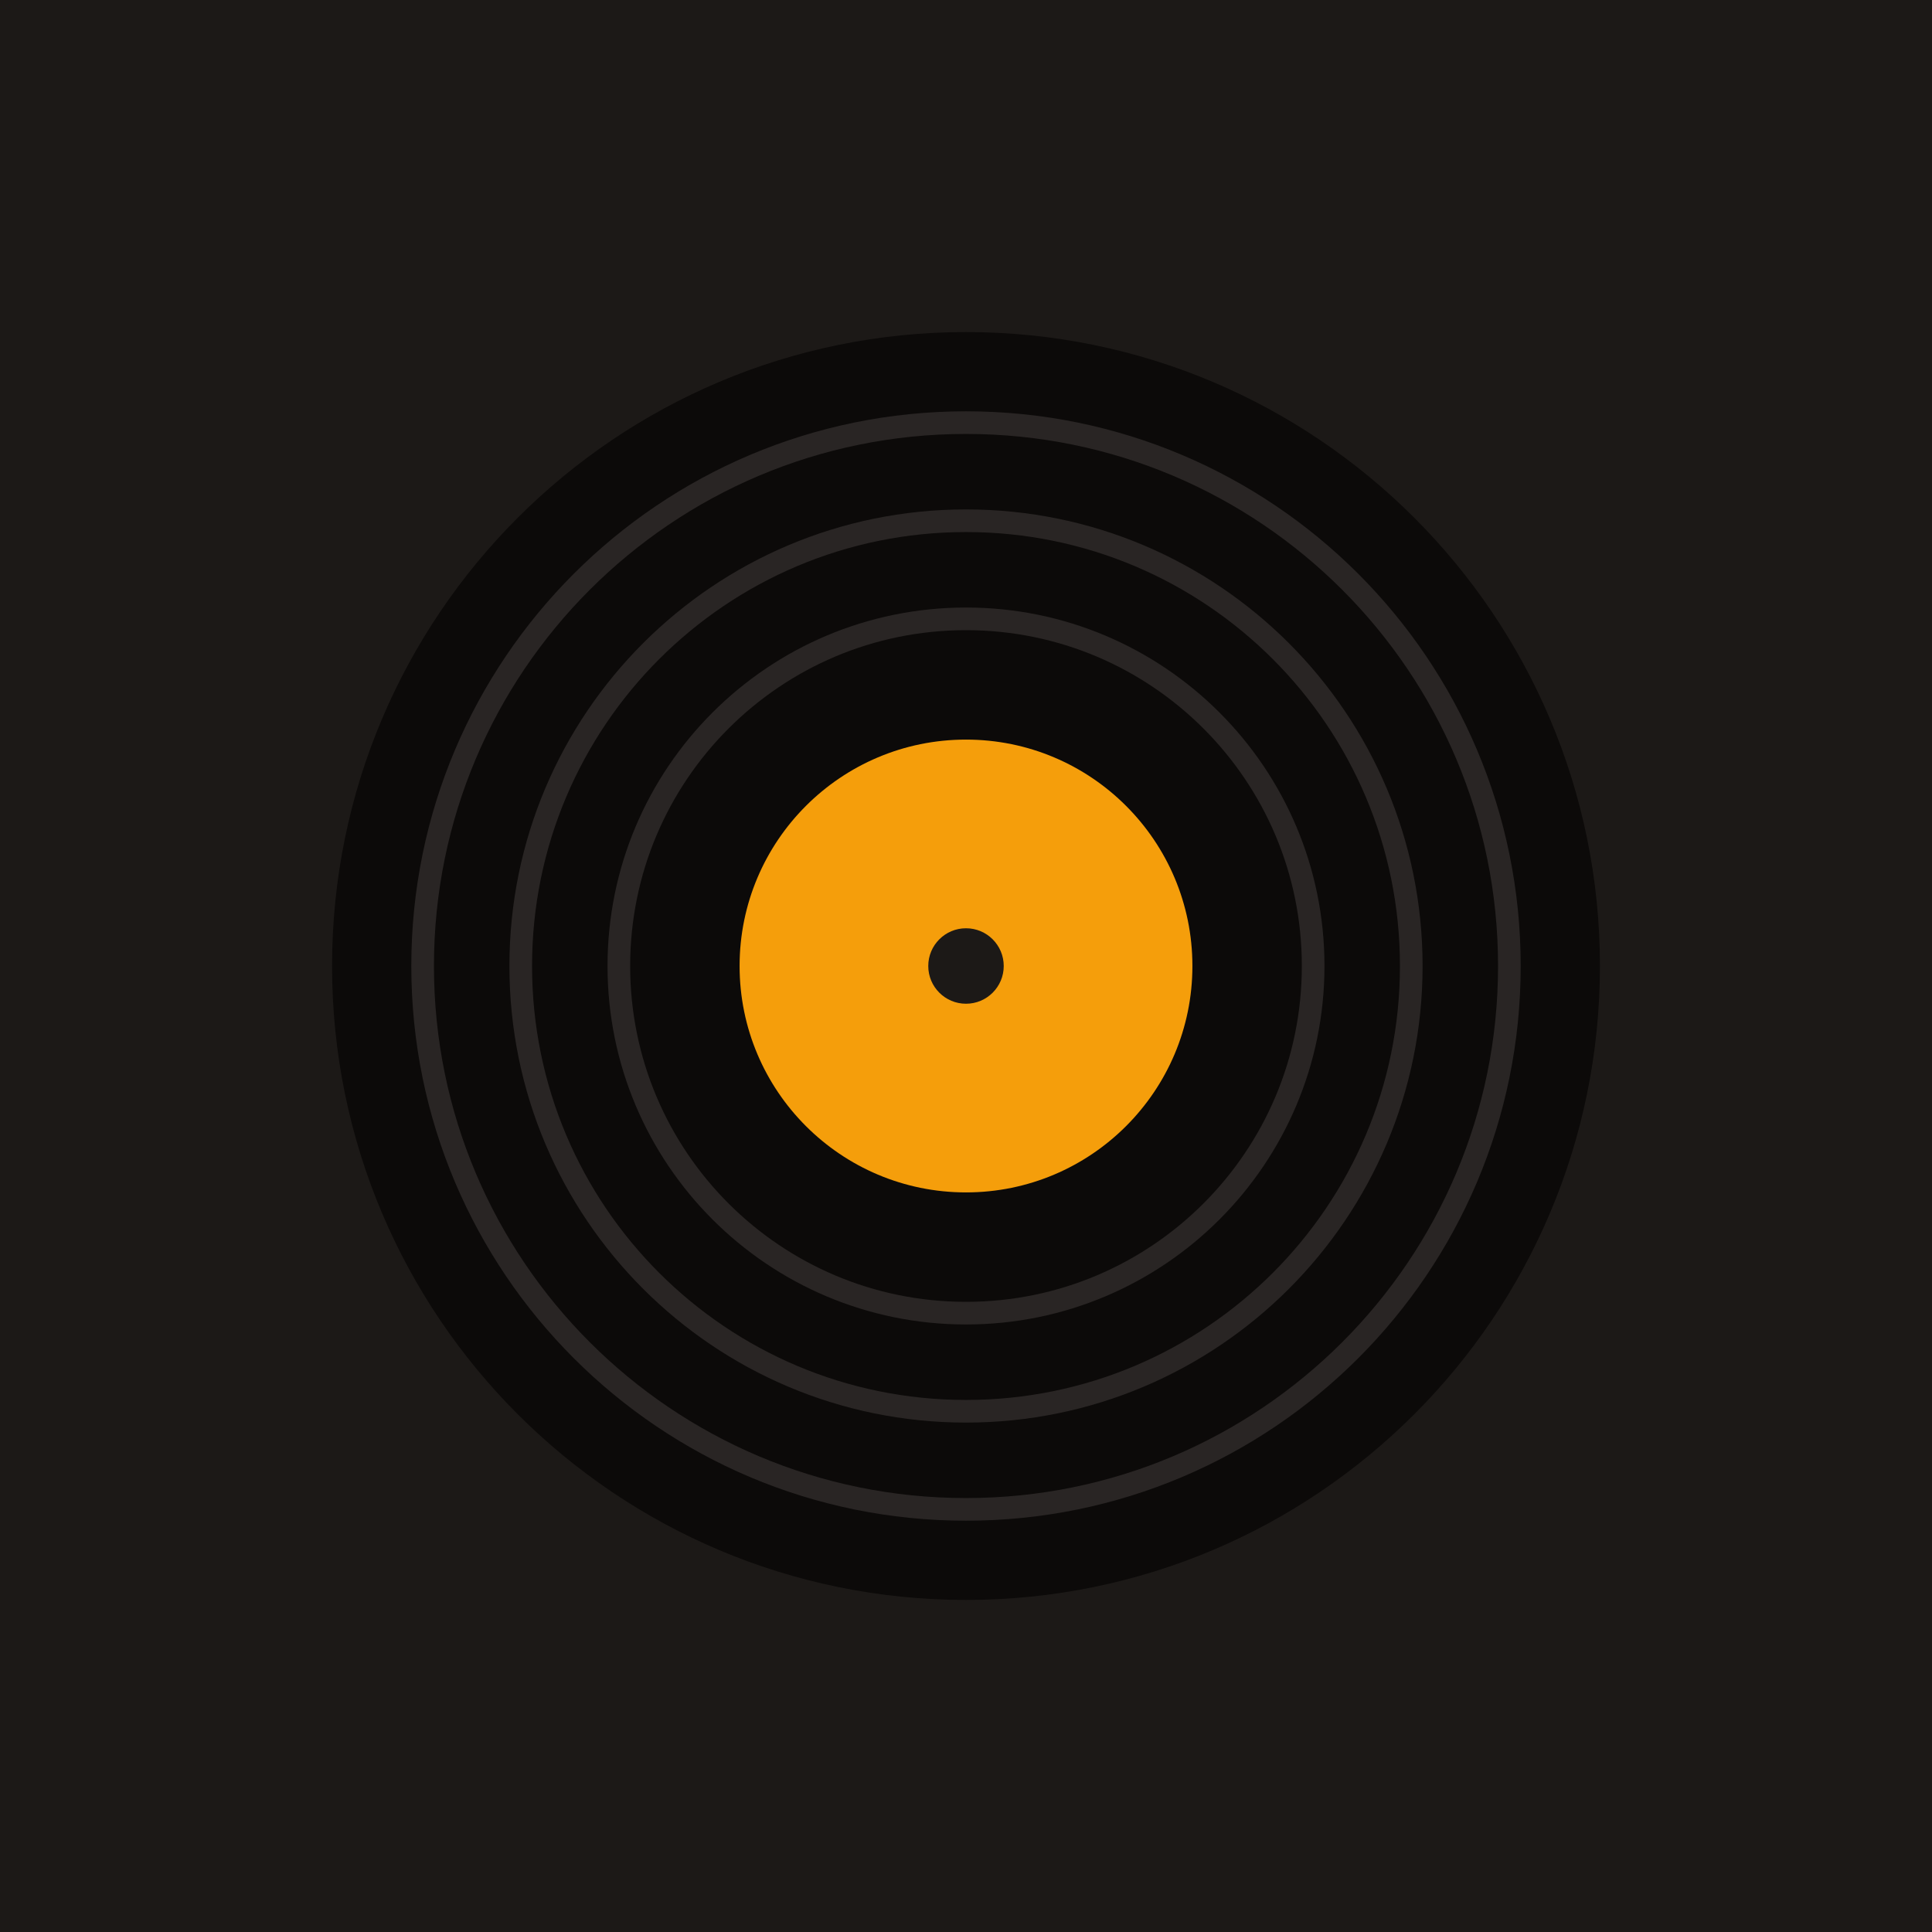
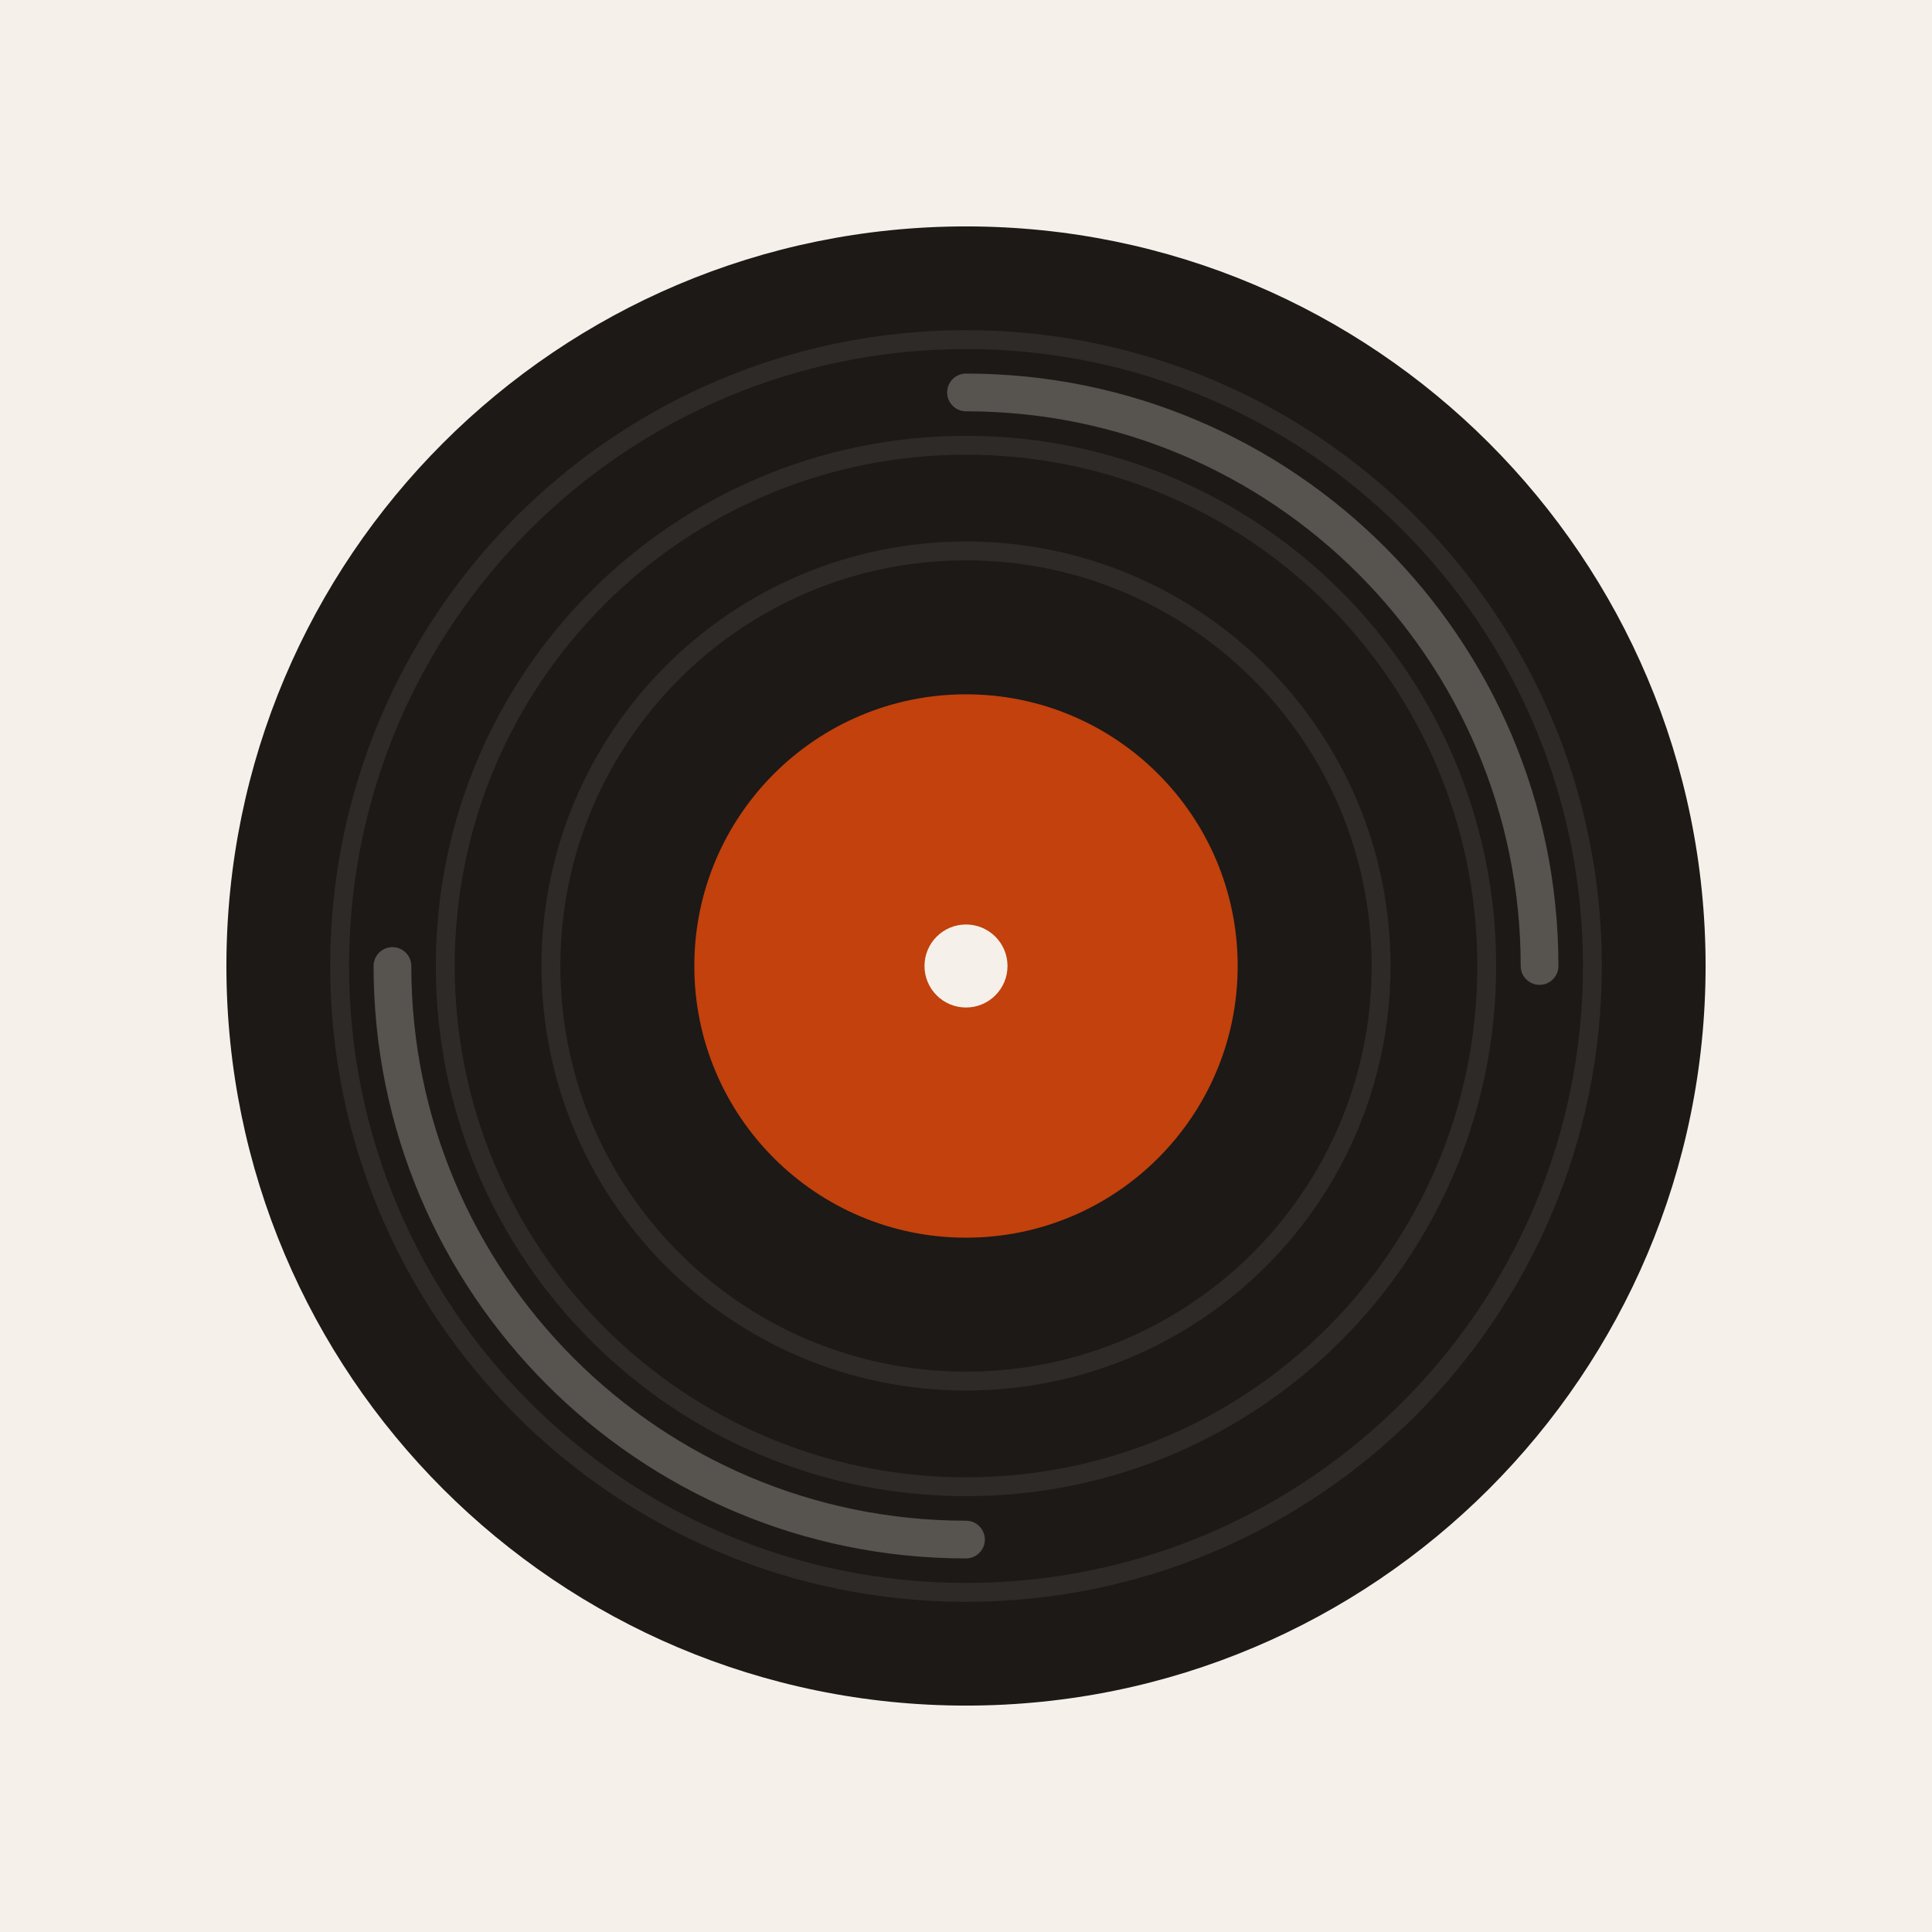
<svg xmlns="http://www.w3.org/2000/svg" viewBox="0 0 512 512">
-   <rect width="512" height="512" fill="#1c1917" />
-   <circle cx="256" cy="256" r="168" fill="#0c0a09" />
-   <circle cx="256" cy="256" r="144" fill="none" stroke="#292524" stroke-width="6" />
-   <circle cx="256" cy="256" r="118" fill="none" stroke="#292524" stroke-width="6" />
-   <circle cx="256" cy="256" r="92" fill="none" stroke="#292524" stroke-width="6" />
-   <circle cx="256" cy="256" r="60" fill="#f59e0b" />
-   <circle cx="256" cy="256" r="10" fill="#1c1917" />
+   <rect width="512" height="512" fill="#f5f1ea" />
+   <circle cx="256" cy="256" r="196" fill="#1c1917" />
+   <circle cx="256" cy="256" r="166" fill="none" stroke="#2e2a27" stroke-width="5" />
+   <circle cx="256" cy="256" r="138" fill="none" stroke="#2e2a27" stroke-width="5" />
+   <circle cx="256" cy="256" r="110" fill="none" stroke="#2e2a27" stroke-width="5" />
+   <path d="M256 104a152 152 0 0 1 152 152" fill="none" stroke="#57534e" stroke-width="10" stroke-linecap="round" />
+   <path d="M256 408a152 152 0 0 1-152-152" fill="none" stroke="#57534e" stroke-width="10" stroke-linecap="round" />
+   <circle cx="256" cy="256" r="72" fill="#c2410c" />
+   <circle cx="256" cy="256" r="11" fill="#f5f1ea" />
</svg>
